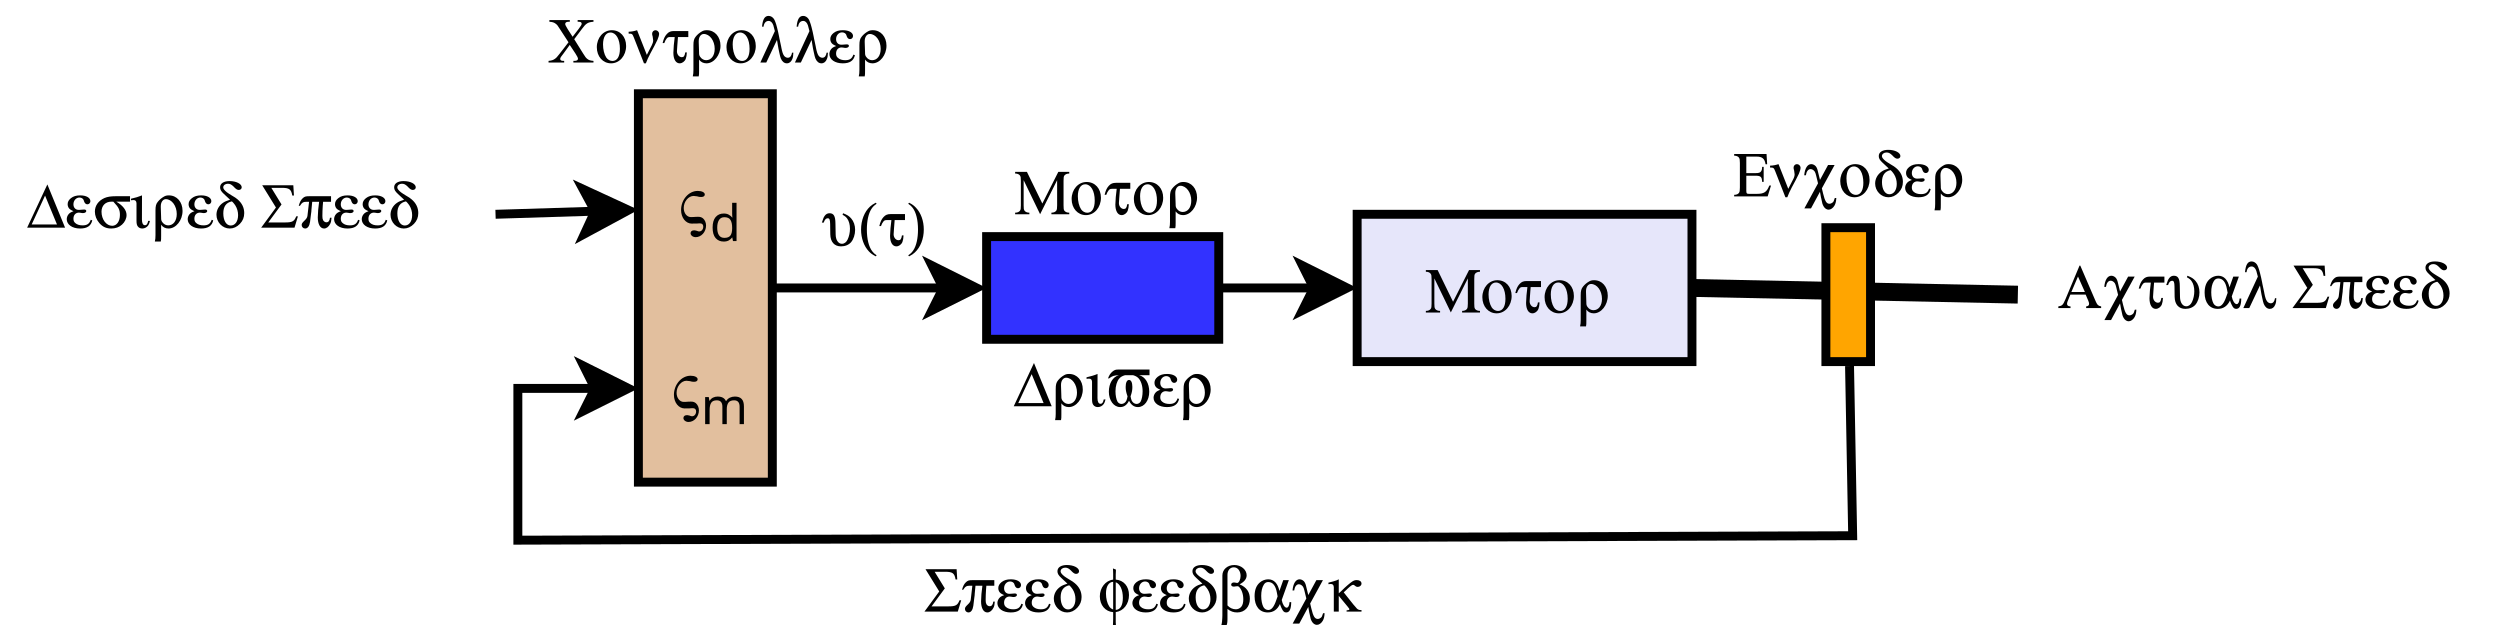
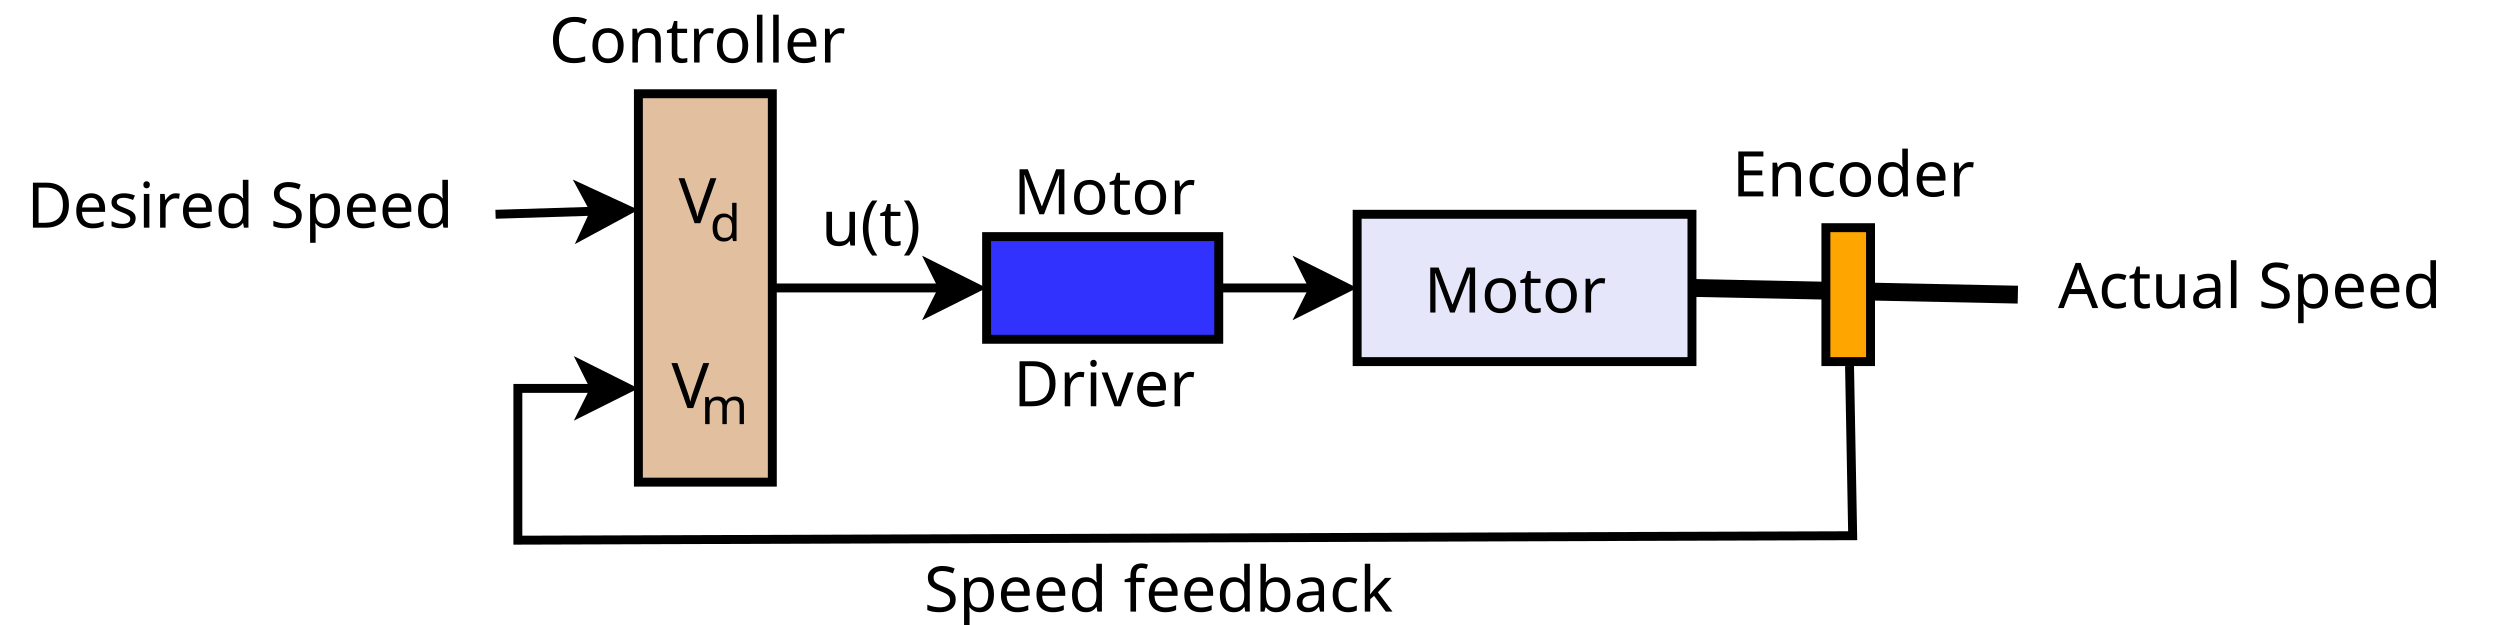
- <svg xmlns="http://www.w3.org/2000/svg" width="28cm" height="7cm" viewBox="52 44 548 140">
-   <g>
-     <rect style="fill: #e6e6fa" x="350" y="92" width="75" height="33" />
-     <rect style="fill: none; fill-opacity:0; stroke-width: 2; stroke: #000000" x="350" y="92" width="75" height="33" />
+ <svg xmlns="http://www.w3.org/2000/svg" width="28cm" height="7cm" viewBox="52 44 548 140" id="svg2" version="1.1">
+   <defs id="defs116" />
+   <g id="g4">
+     <rect style="fill: #e6e6fa" x="350" y="92" width="75" height="33" id="rect6" />
+     <rect style="fill: none; fill-opacity:0; stroke-width: 2; stroke: #000000" x="350" y="92" width="75" height="33" id="rect8" />
  </g>
-   <text font-size="14.111" style="fill: #000000;text-anchor:start;font-family:Symbol;font-style:normal;font-weight:normal" x="365" y="114">
-     <tspan x="365" y="114">Motor</tspan>
+   <text font-size="14.111" style="fill: #000000;text-anchor:start;font-family:Symbol;font-style:normal;font-weight:normal" x="365" y="114" id="text10">
+     <tspan x="365" y="114" id="tspan12" style="-inkscape-font-specification:sans-serif;font-family:sans-serif;font-weight:normal;font-style:normal;font-stretch:normal;font-variant:normal">Motor</tspan>
  </text>
-   <line style="fill: none; fill-opacity:0; stroke-width: 4; stroke: #000000" x1="425" y1="108.5" x2="498" y2="110" />
-   <g>
-     <rect style="fill: #ffa500" x="455" y="95" width="10" height="30" />
-     <rect style="fill: none; fill-opacity:0; stroke-width: 2; stroke: #000000" x="455" y="95" width="10" height="30" />
+   <line style="fill: none; fill-opacity:0; stroke-width: 4; stroke: #000000" x1="425" y1="108.5" x2="498" y2="110" id="line14" />
+   <g id="g16">
+     <rect style="fill: #ffa500" x="455" y="95" width="10" height="30" id="rect18" />
+     <rect style="fill: none; fill-opacity:0; stroke-width: 2; stroke: #000000" x="455" y="95" width="10" height="30" id="rect20" />
  </g>
-   <text font-size="14.111" style="fill: #000000;text-anchor:start;font-family:Symbol;font-style:normal;font-weight:normal" x="434" y="88">
-     <tspan x="434" y="88">Encoder</tspan>
+   <text font-size="14.111" style="fill: #000000;text-anchor:start;font-family:Symbol;font-style:normal;font-weight:normal" x="434" y="88" id="text22">
+     <tspan x="434" y="88" id="tspan24" style="-inkscape-font-specification:sans-serif;font-family:sans-serif;font-weight:normal;font-style:normal;font-stretch:normal;font-variant:normal">Encoder</tspan>
  </text>
-   <text font-size="14.111" style="fill: #000000;text-anchor:start;font-family:Symbol;font-style:normal;font-weight:normal" x="507" y="113">
-     <tspan x="507" y="113">Actual Speed</tspan>
+   <text font-size="14.111" style="fill: #000000;text-anchor:start;font-family:Symbol;font-style:normal;font-weight:normal" x="507" y="113" id="text26">
+     <tspan x="507" y="113" id="tspan28" style="-inkscape-font-specification:sans-serif;font-family:sans-serif;font-weight:normal;font-style:normal;font-stretch:normal;font-variant:normal">Actual Speed</tspan>
  </text>
-   <g>
-     <rect style="fill: #3232ff" x="267" y="97" width="52" height="23" />
-     <rect style="fill: none; fill-opacity:0; stroke-width: 2; stroke: #000000" x="267" y="97" width="52" height="23" />
+   <g id="g30">
+     <rect style="fill: #3232ff" x="267" y="97" width="52" height="23" id="rect32" />
+     <rect style="fill: none; fill-opacity:0; stroke-width: 2; stroke: #000000" x="267" y="97" width="52" height="23" id="rect34" />
  </g>
-   <g>
-     <line style="fill: none; fill-opacity:0; stroke-width: 2; stroke: #000000" x1="319" y1="108.5" x2="340.264" y2="108.5" />
-     <polygon style="fill: #000000" points="347.764,108.5 337.764,113.5 340.264,108.5 337.764,103.5 " />
-     <polygon style="fill: none; fill-opacity:0; stroke-width: 2; stroke: #000000" points="347.764,108.5 337.764,113.5 340.264,108.5 337.764,103.5 " />
+   <g id="g36">
+     <line style="fill: none; fill-opacity:0; stroke-width: 2; stroke: #000000" x1="319" y1="108.5" x2="340.264" y2="108.5" id="line38" />
+     <polygon style="fill: #000000" points="347.764,108.5 337.764,113.5 340.264,108.5 337.764,103.5 " id="polygon40" />
+     <polygon style="fill: none; fill-opacity:0; stroke-width: 2; stroke: #000000" points="347.764,108.5 337.764,113.5 340.264,108.5 337.764,103.5 " id="polygon42" />
  </g>
-   <text font-size="14.111" style="fill: #000000;text-anchor:start;font-family:Symbol;font-style:normal;font-weight:normal" x="273" y="92">
-     <tspan x="273" y="92">Motor</tspan>
+   <text font-size="14.111" style="fill: #000000;text-anchor:start;font-family:Symbol;font-style:normal;font-weight:normal" x="273" y="92" id="text44">
+     <tspan x="273" y="92" id="tspan46" style="-inkscape-font-specification:sans-serif;font-family:sans-serif;font-weight:normal;font-style:normal;font-stretch:normal;font-variant:normal">Motor</tspan>
  </text>
-   <text font-size="14.111" style="fill: #000000;text-anchor:start;font-family:Symbol;font-style:normal;font-weight:normal" x="273" y="135">
-     <tspan x="273" y="135">Driver</tspan>
+   <text font-size="14.111" style="fill: #000000;text-anchor:start;font-family:Symbol;font-style:normal;font-weight:normal" x="273" y="135" id="text48">
+     <tspan x="273" y="135" id="tspan50" style="-inkscape-font-specification:sans-serif;font-family:sans-serif;font-weight:normal;font-style:normal;font-stretch:normal;font-variant:normal">Driver</tspan>
  </text>
-   <g>
-     <rect style="fill: #e2bf9e" x="189" y="65" width="30" height="87" />
-     <rect style="fill: none; fill-opacity:0; stroke-width: 2; stroke: #000000" x="189" y="65" width="30" height="87" />
+   <g id="g52">
+     <rect style="fill: #e2bf9e" x="189" y="65" width="30" height="87" id="rect54" />
+     <rect style="fill: none; fill-opacity:0; stroke-width: 2; stroke: #000000" x="189" y="65" width="30" height="87" id="rect56" />
  </g>
-   <g>
-     <polyline style="fill: none; fill-opacity:0; stroke-width: 2; stroke: #000000" points="460.296,125.992 461,164 162,165 162,131 179.264,131 " />
-     <polygon style="fill: #000000" points="186.764,131 176.764,136 179.264,131 176.764,126 " />
-     <polygon style="fill: none; fill-opacity:0; stroke-width: 2; stroke: #000000" points="186.764,131 176.764,136 179.264,131 176.764,126 " />
+   <g id="g58">
+     <polyline style="fill: none; fill-opacity:0; stroke-width: 2; stroke: #000000" points="460.296,125.992 461,164 162,165 162,131 179.264,131 " id="polyline60" />
+     <polygon style="fill: #000000" points="186.764,131 176.764,136 179.264,131 176.764,126 " id="polygon62" />
+     <polygon style="fill: none; fill-opacity:0; stroke-width: 2; stroke: #000000" points="186.764,131 176.764,136 179.264,131 176.764,126 " id="polygon64" />
  </g>
-   <g>
-     <line style="fill: none; fill-opacity:0; stroke-width: 2; stroke: #000000" x1="219" y1="108.5" x2="257.264" y2="108.5" />
-     <polygon style="fill: #000000" points="264.764,108.5 254.764,113.5 257.264,108.5 254.764,103.5 " />
-     <polygon style="fill: none; fill-opacity:0; stroke-width: 2; stroke: #000000" points="264.764,108.5 254.764,113.5 257.264,108.5 254.764,103.5 " />
+   <g id="g66">
+     <line style="fill: none; fill-opacity:0; stroke-width: 2; stroke: #000000" x1="219" y1="108.5" x2="257.264" y2="108.5" id="line68" />
+     <polygon style="fill: #000000" points="264.764,108.5 254.764,113.5 257.264,108.5 254.764,103.5 " id="polygon70" />
+     <polygon style="fill: none; fill-opacity:0; stroke-width: 2; stroke: #000000" points="264.764,108.5 254.764,113.5 257.264,108.5 254.764,103.5 " id="polygon72" />
  </g>
-   <text font-size="14.111" style="fill: #000000;text-anchor:start;font-family:Symbol;font-style:normal;font-weight:normal" x="253" y="181">
-     <tspan x="253" y="181">Speed feedback</tspan>
+   <text font-size="14.111" style="fill: #000000;text-anchor:start;font-family:Symbol;font-style:normal;font-weight:normal" x="253" y="181" id="text74">
+     <tspan x="253" y="181" id="tspan76" style="-inkscape-font-specification:sans-serif;font-family:sans-serif;font-weight:normal;font-style:normal;font-stretch:normal;font-variant:normal">Speed feedback</tspan>
  </text>
-   <g>
-     <line style="fill: none; fill-opacity:0; stroke-width: 2; stroke: #000000" x1="157" y1="92" x2="179.269" y2="91.304" />
-     <polygon style="fill: #000000" points="186.765,91.07 176.926,96.38 179.269,91.304 176.614,86.385 " />
-     <polygon style="fill: none; fill-opacity:0; stroke-width: 2; stroke: #000000" points="186.765,91.07 176.926,96.38 179.269,91.304 176.614,86.385 " />
+   <g id="g78">
+     <line style="fill: none; fill-opacity:0; stroke-width: 2; stroke: #000000" x1="157" y1="92" x2="179.269" y2="91.304" id="line80" />
+     <polygon style="fill: #000000" points="186.765,91.07 176.926,96.38 179.269,91.304 176.614,86.385 " id="polygon82" />
+     <polygon style="fill: none; fill-opacity:0; stroke-width: 2; stroke: #000000" points="186.765,91.07 176.926,96.38 179.269,91.304 176.614,86.385 " id="polygon84" />
  </g>
-   <text font-size="14.111" style="fill: #000000;text-anchor:start;font-family:Symbol;font-style:normal;font-weight:normal" x="52" y="95">
-     <tspan x="52" y="95">Desired Speed</tspan>
+   <text font-size="14.111" style="fill: #000000;text-anchor:start;font-family:Symbol;font-style:normal;font-weight:normal" x="52" y="95" id="text86">
+     <tspan x="52" y="95" id="tspan88" style="-inkscape-font-specification:sans-serif;font-family:sans-serif;font-weight:normal;font-style:normal;font-stretch:normal;font-variant:normal">Desired Speed</tspan>
  </text>
-   <text font-size="14.111" style="fill: #000000;text-anchor:start;font-family:Symbol;font-style:normal;font-weight:normal" x="169" y="58">
-     <tspan x="169" y="58">Controller</tspan>
+   <text font-size="14.111" style="fill: #000000;text-anchor:start;font-family:Symbol;font-style:normal;font-weight:normal" x="169" y="58" id="text90">
+     <tspan x="169" y="58" id="tspan92" style="-inkscape-font-specification:sans-serif;font-family:sans-serif;font-weight:normal;font-style:normal;font-stretch:normal;font-variant:normal">Controller</tspan>
  </text>
-   <text font-size="14.111" style="fill: #000000;text-anchor:start;font-family:Symbol;font-style:normal;font-weight:normal" x="198" y="94">
-     <tspan x="198" y="94">V</tspan>
+   <text font-size="14.111" style="fill: #000000;text-anchor:start;font-family:Symbol;font-style:normal;font-weight:normal" x="198" y="94" id="text94">
+     <tspan x="198" y="94" id="tspan96" style="-inkscape-font-specification:sans-serif;font-family:sans-serif;font-weight:normal;font-style:normal;font-stretch:normal;font-variant:normal">V</tspan>
  </text>
-   <text font-size="14.111" style="fill: #000000;text-anchor:start;font-family:Symbol;font-style:normal;font-weight:normal" x="196.4" y="135.4">
-     <tspan x="196.4" y="135.4">V</tspan>
+   <text font-size="14.111" style="fill: #000000;text-anchor:start;font-family:Symbol;font-style:normal;font-weight:normal" x="196.4" y="135.4" id="text98">
+     <tspan x="196.4" y="135.4" id="tspan100" style="-inkscape-font-specification:sans-serif;font-family:sans-serif;font-weight:normal;font-style:normal;font-stretch:normal;font-variant:normal">V</tspan>
  </text>
-   <text font-size="11.289" style="fill: #000000;text-anchor:start;font-family:sans-serif;font-style:normal;font-weight:normal" x="205" y="98">
-     <tspan x="205" y="98">d</tspan>
+   <text font-size="11.289" style="fill: #000000;text-anchor:start;font-family:sans-serif;font-style:normal;font-weight:normal" x="205" y="98" id="text102">
+     <tspan x="205" y="98" id="tspan104">d</tspan>
  </text>
-   <text font-size="11.289" style="fill: #000000;text-anchor:start;font-family:sans-serif;font-style:normal;font-weight:normal" x="203" y="139">
-     <tspan x="203" y="139">m</tspan>
+   <text font-size="11.289" style="fill: #000000;text-anchor:start;font-family:sans-serif;font-style:normal;font-weight:normal" x="203" y="139" id="text106">
+     <tspan x="203" y="139" id="tspan108">m</tspan>
  </text>
-   <text font-size="14.111" style="fill: #000000;text-anchor:start;font-family:Symbol;font-style:normal;font-weight:normal" x="230" y="99">
-     <tspan x="230" y="99">u(t)</tspan>
+   <text font-size="14.111" style="fill: #000000;text-anchor:start;font-family:Symbol;font-style:normal;font-weight:normal" x="230" y="99" id="text110">
+     <tspan x="230" y="99" id="tspan112" style="-inkscape-font-specification:sans-serif;font-family:sans-serif;font-weight:normal;font-style:normal;font-stretch:normal;font-variant:normal">u(t)</tspan>
  </text>
</svg>
